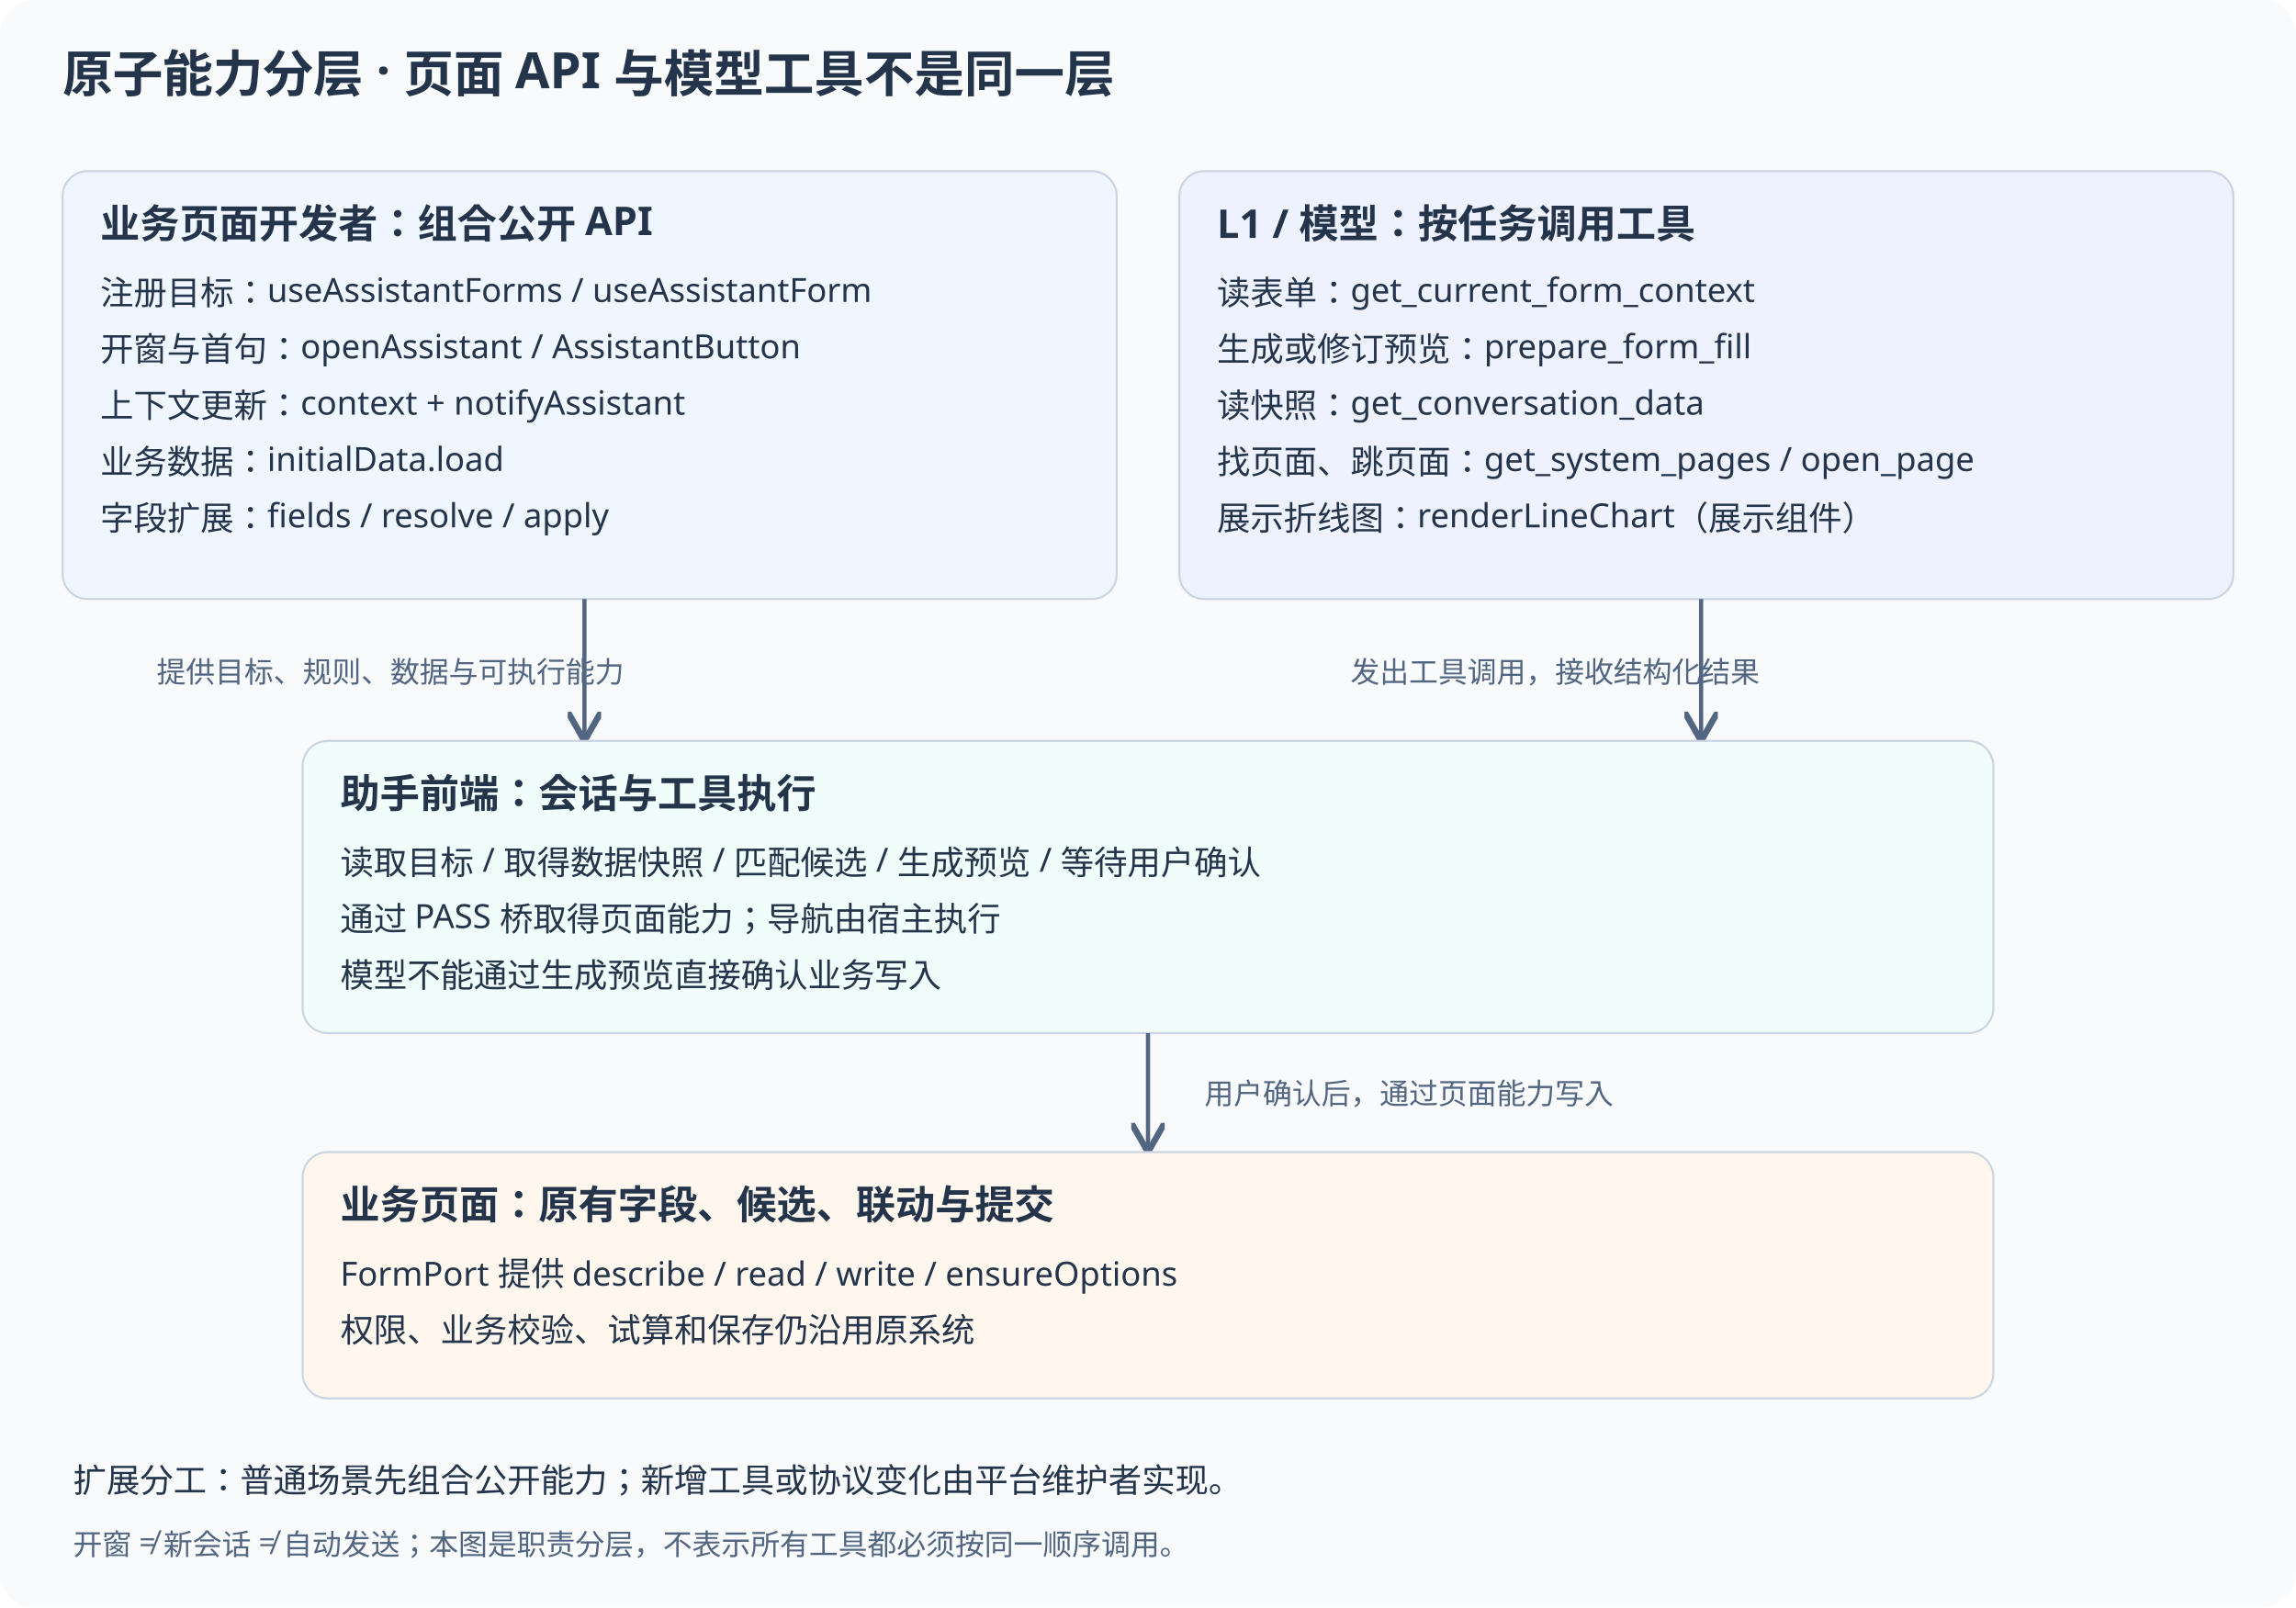
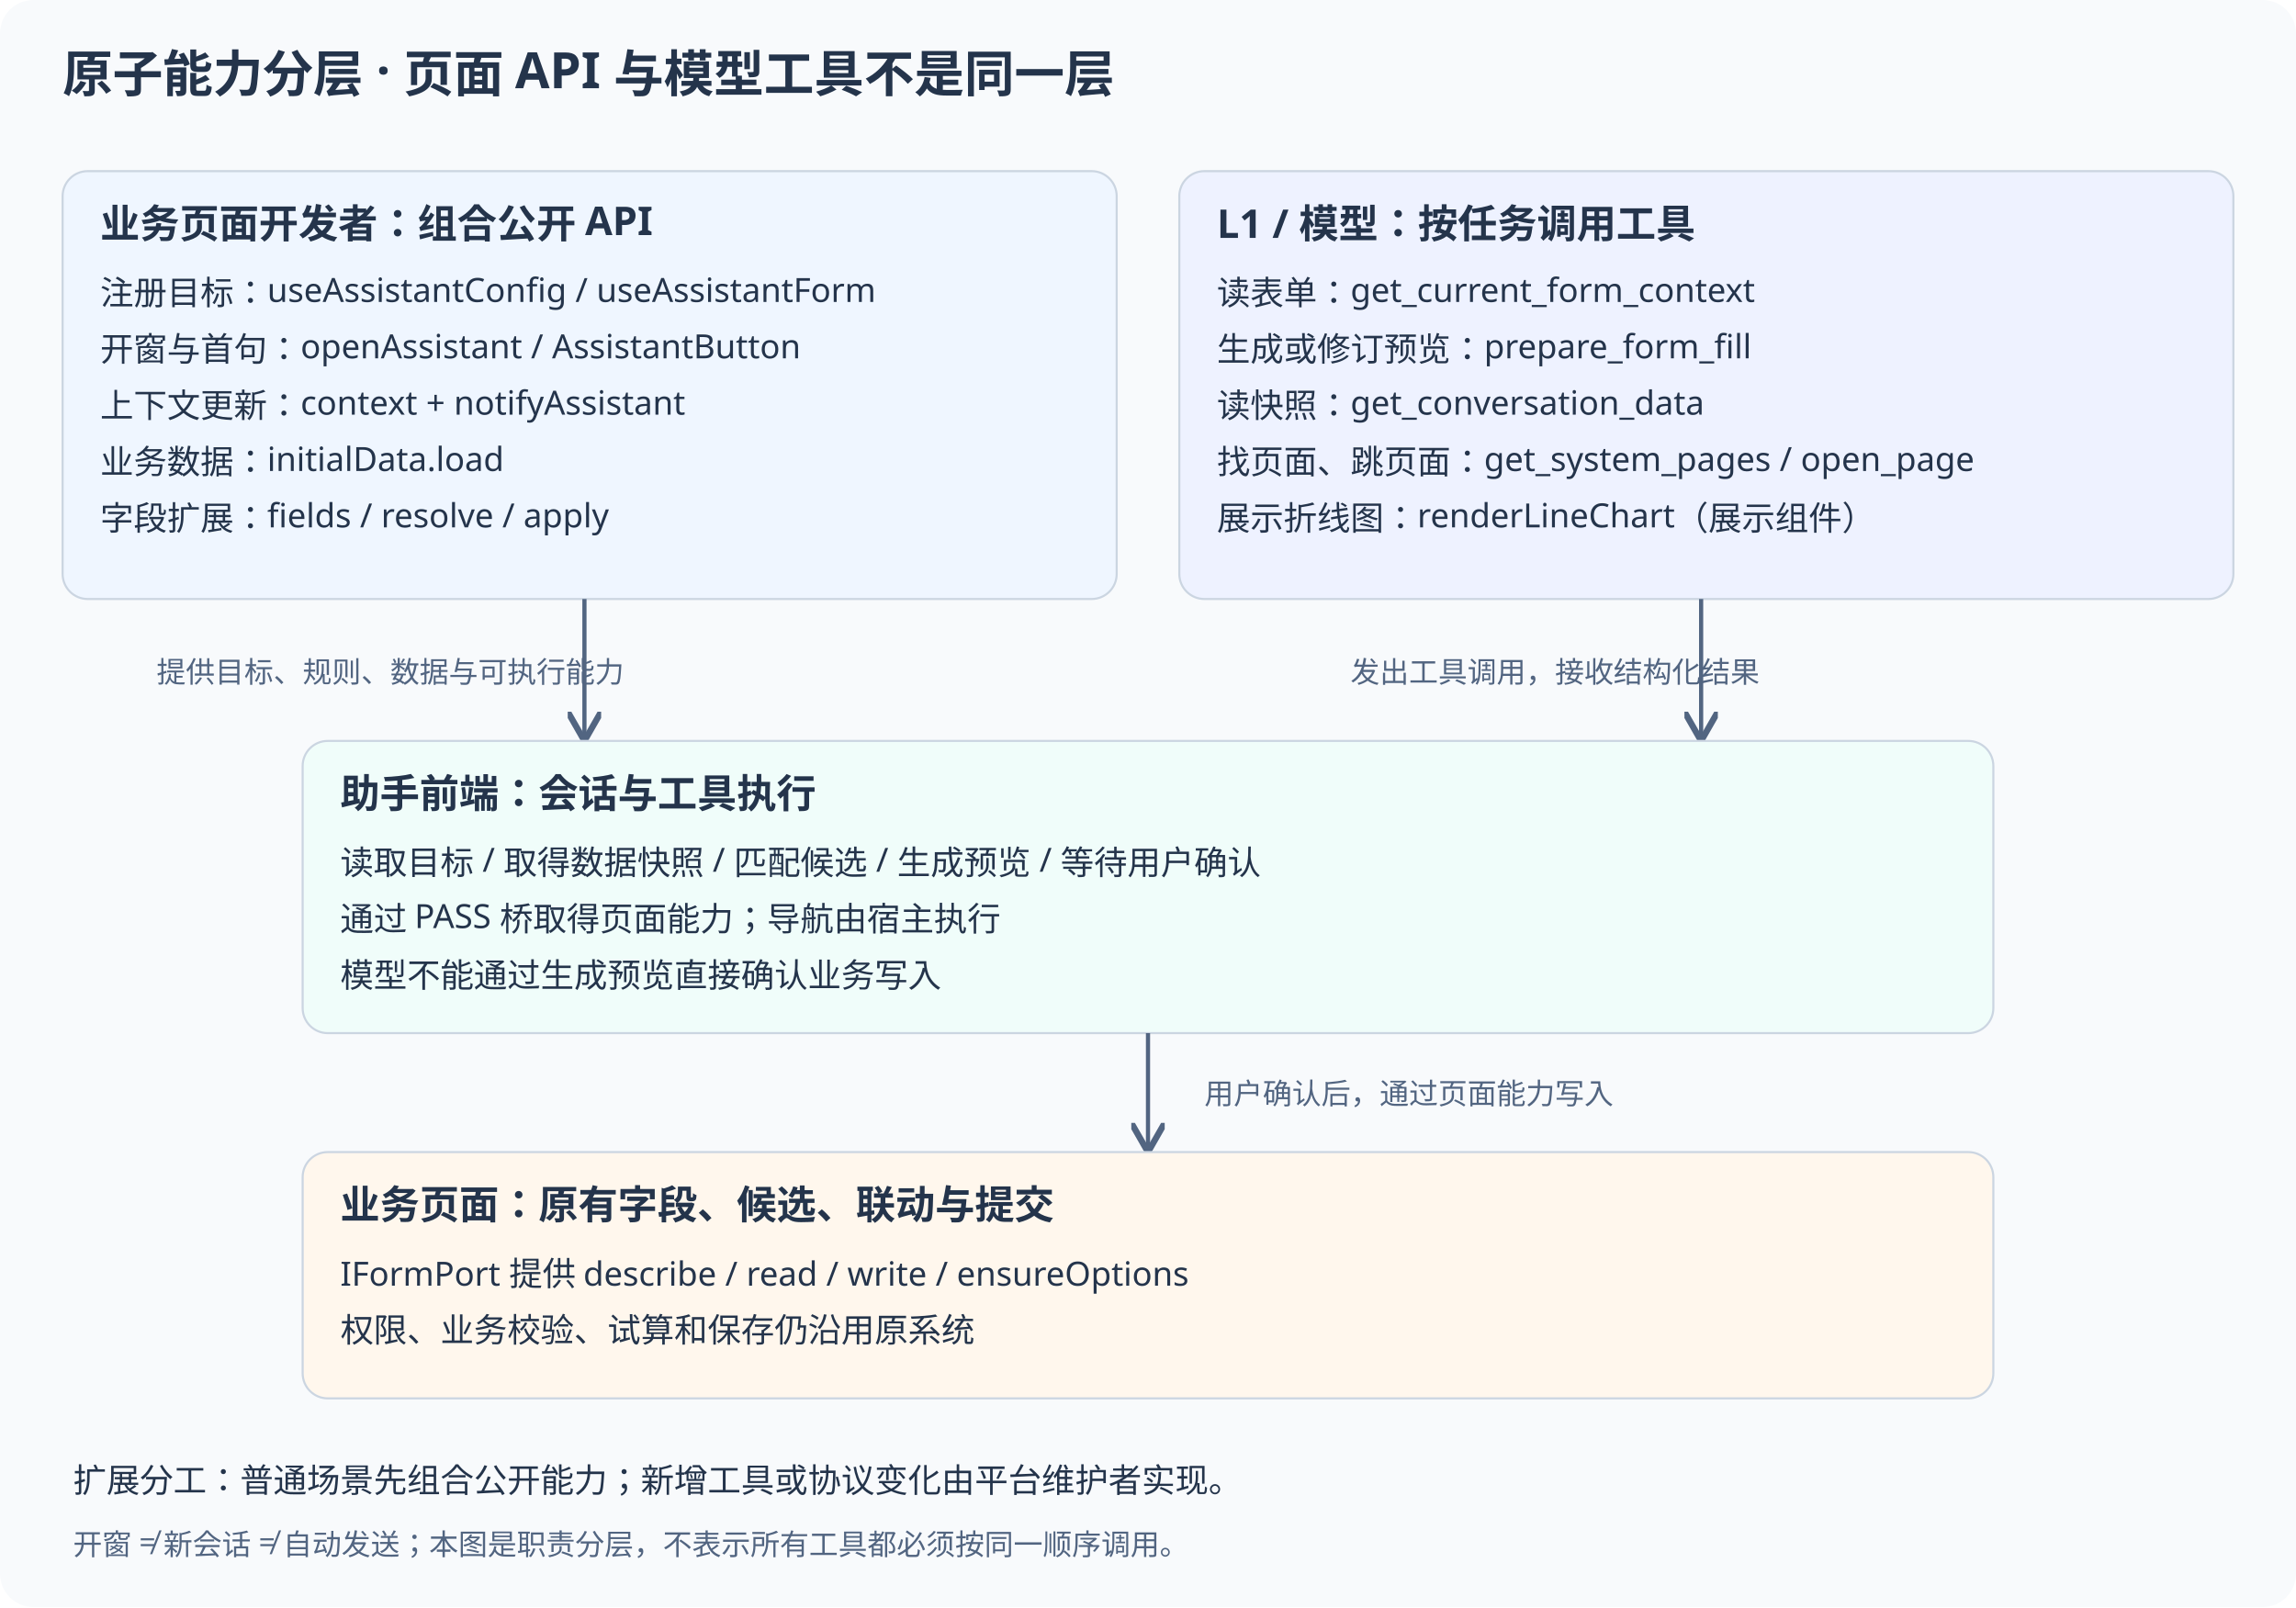
<svg xmlns="http://www.w3.org/2000/svg" width="1100" height="770" viewBox="0 0 1100 770" role="img" aria-labelledby="title">
  <defs>
    <marker id="a" markerWidth="8" markerHeight="8" refX="7" refY="4" orient="auto">
      <path d="M0 0L7 4L0 8" fill="none" stroke="#526581" stroke-width="1.5" />
    </marker>
  </defs>
  <style>text{font-family:system-ui,"Microsoft YaHei",sans-serif;fill:#24344b}.title{font-size:24px;font-weight:700}.head{font-size:19px;font-weight:650}.body{font-size:16px}.note{font-size:14px;fill:#526581}</style>
  <rect width="1100" height="770" rx="16" fill="#f8fafc" />
  <text x="30" y="44" class="title">原子能力分层 · 页面 API 与模型工具不是同一层</text>
  <rect x="30" y="82" width="505" height="205" rx="12" fill="#eff6ff" stroke="#cbd5e1" />
  <text x="48" y="114" class="head">业务页面开发者：组合公开 API</text>
-   <text x="48" y="146" class="body">注册目标：useAssistantForms / useAssistantForm</text>
+   <text x="48" y="146" class="body">注册目标：useAssistantConfig / useAssistantForm</text>
  <text x="48" y="173" class="body">开窗与首句：openAssistant / AssistantButton</text>
  <text x="48" y="200" class="body">上下文更新：context + notifyAssistant</text>
  <text x="48" y="227" class="body">业务数据：initialData.load</text>
  <text x="48" y="254" class="body">字段扩展：fields / resolve / apply</text>
  <rect x="565" y="82" width="505" height="205" rx="12" fill="#eef2ff" stroke="#cbd5e1" />
  <text x="583" y="114" class="head">L1 / 模型：按任务调用工具</text>
  <text x="583" y="146" class="body">读表单：get_current_form_context</text>
  <text x="583" y="173" class="body">生成或修订预览：prepare_form_fill</text>
  <text x="583" y="200" class="body">读快照：get_conversation_data</text>
  <text x="583" y="227" class="body">找页面、跳页面：get_system_pages / open_page</text>
  <text x="583" y="254" class="body">展示折线图：renderLineChart（展示组件）</text>
  <path d="M280 287V355" fill="none" stroke="#526581" stroke-width="2" marker-end="url(#a)" />
  <text x="75" y="327" class="note">提供目标、规则、数据与可执行能力</text>
  <path d="M815 287V355" fill="none" stroke="#526581" stroke-width="2" marker-end="url(#a)" />
  <text x="647" y="327" class="note">发出工具调用，接收结构化结果</text>
  <rect x="145" y="355" width="810" height="140" rx="12" fill="#f0fdfa" stroke="#cbd5e1" />
  <text x="163" y="387" class="head">助手前端：会话与工具执行</text>
  <text x="163" y="419" class="body">读取目标 / 取得数据快照 / 匹配候选 / 生成预览 / 等待用户确认</text>
  <text x="163" y="446" class="body">通过 PASS 桥取得页面能力；导航由宿主执行</text>
  <text x="163" y="473" class="body">模型不能通过生成预览直接确认业务写入</text>
  <path d="M550 495V552" fill="none" stroke="#526581" stroke-width="2" marker-end="url(#a)" />
  <text x="577" y="529" class="note">用户确认后，通过页面能力写入</text>
  <rect x="145" y="552" width="810" height="118" rx="12" fill="#fff7ed" stroke="#cbd5e1" />
  <text x="163" y="584" class="head">业务页面：原有字段、候选、联动与提交</text>
-   <text x="163" y="616" class="body">FormPort 提供 describe / read / write / ensureOptions</text>
+   <text x="163" y="616" class="body">IFormPort 提供 describe / read / write / ensureOptions</text>
  <text x="163" y="643" class="body">权限、业务校验、试算和保存仍沿用原系统</text>
  <text x="35" y="715" class="body">扩展分工：普通场景先组合公开能力；新增工具或协议变化由平台维护者实现。</text>
  <text x="35" y="745" class="note">开窗 ≠ 新会话 ≠ 自动发送；本图是职责分层，不表示所有工具都必须按同一顺序调用。</text>
</svg>
